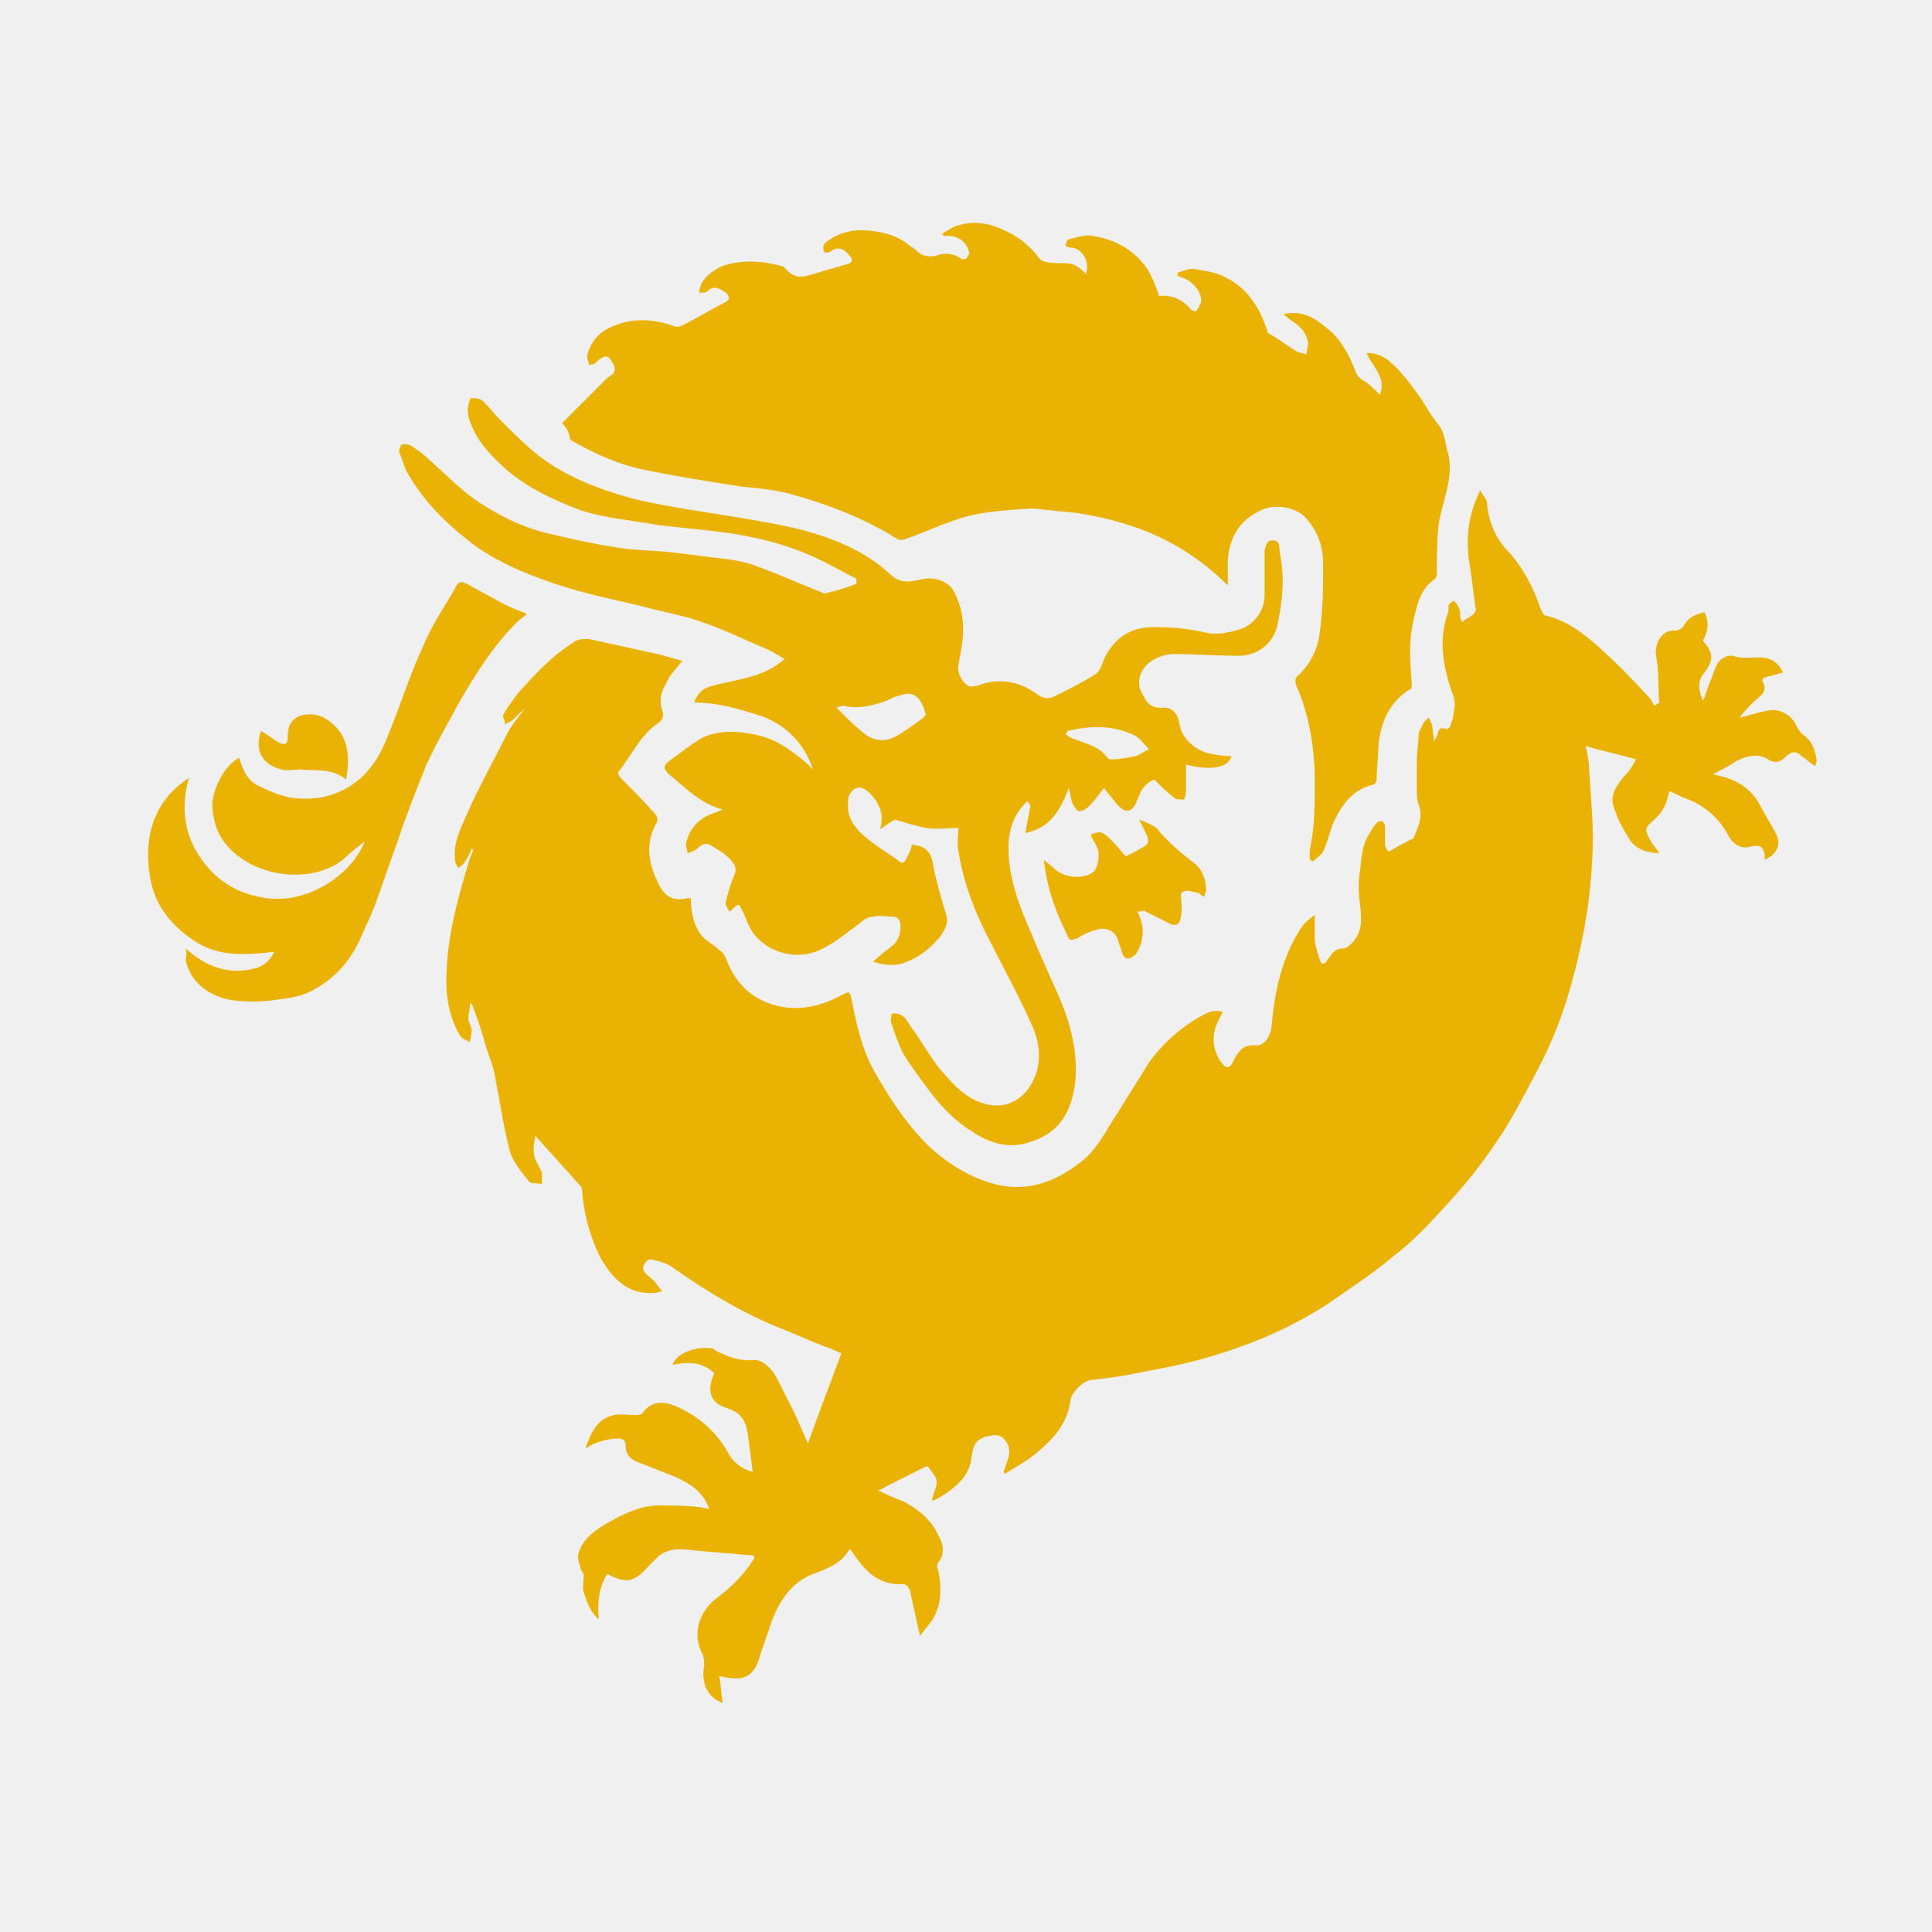
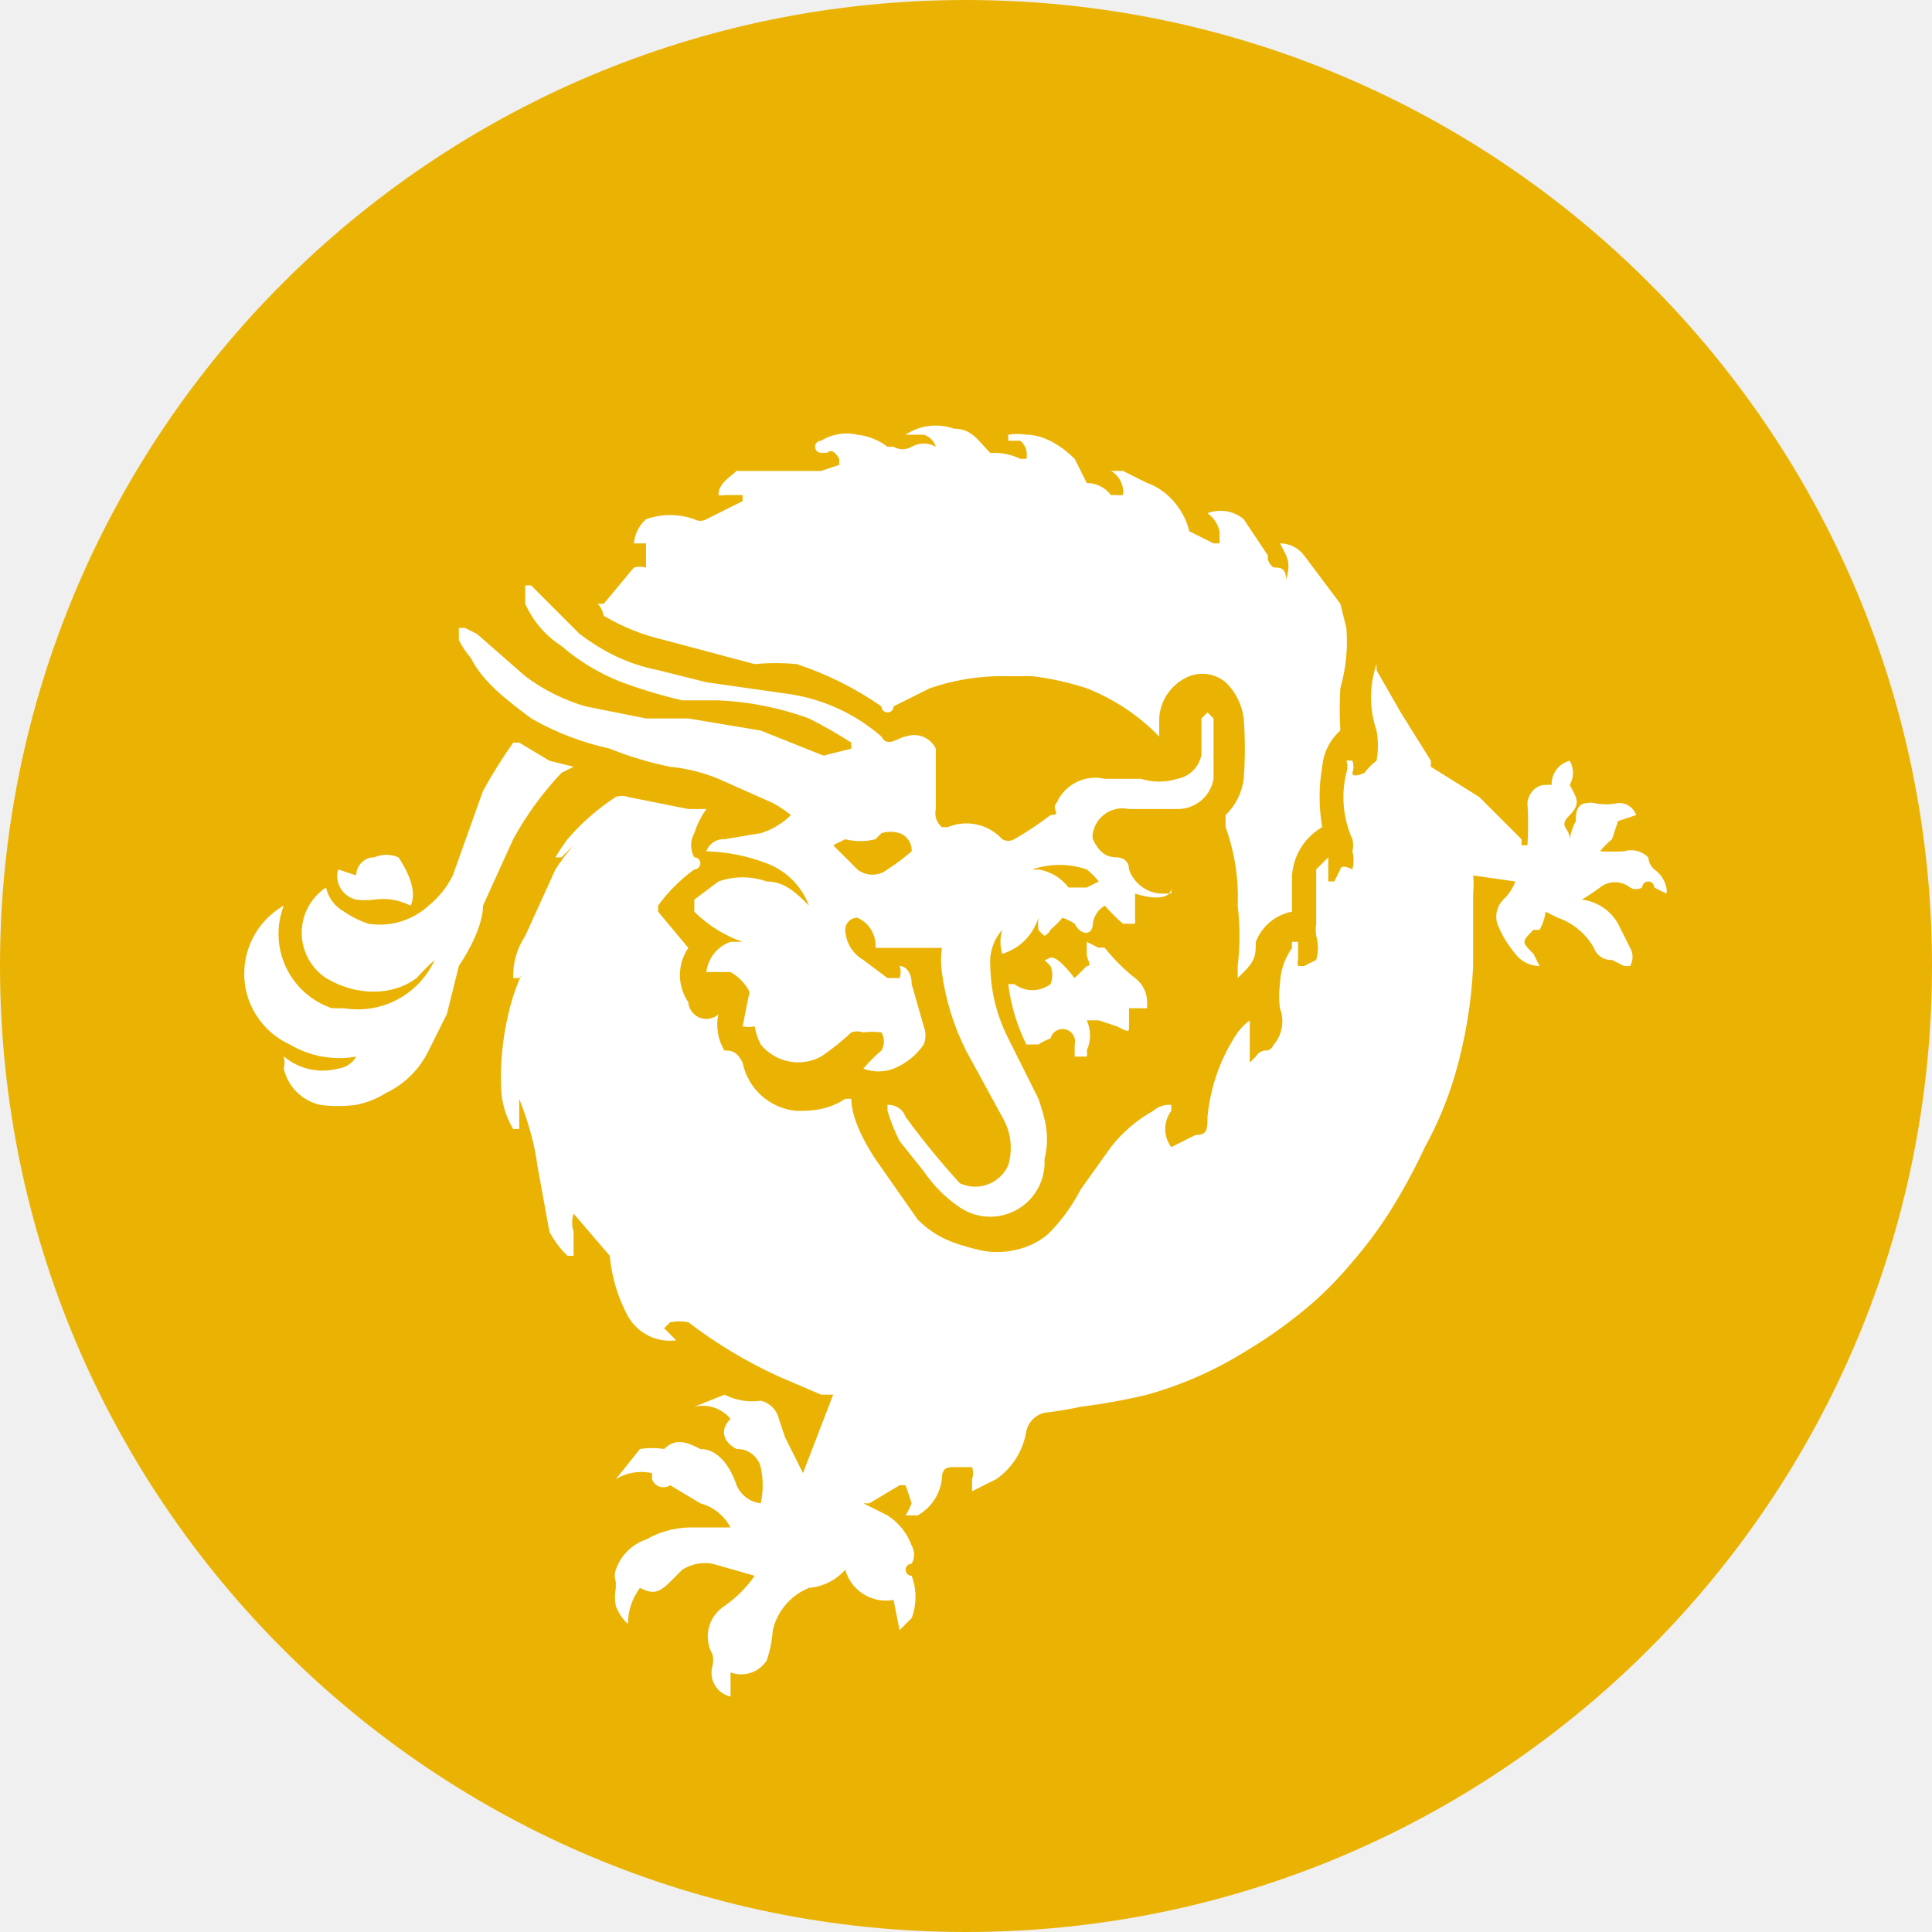
- <svg xmlns="http://www.w3.org/2000/svg" version="1.1" id="Layer_1" x="0px" y="0px" viewBox="0 0 115.5 115.5" style="enable-background:new 0 0 115.5 115.5;" xml:space="preserve" width="32" height="32">
-   <style type="text/css">
- 	.st0{fill:#EAB304;}
- </style>
-   <g>
-     <g>
-       <g>
-         <g>
-           <g>
-             <path class="st0" d="M32.3,96.2C32.2,96.1,32.4,96.3,32.3,96.2L32.3,96.2z" />
-           </g>
-         </g>
-       </g>
-     </g>
-     <g>
-       <g>
-         <path class="st0" d="M85.6,44.6c0.1-0.2,0.2-0.4,0.3-0.6c0.1-0.3,0.1-0.6,0.6-0.4c0,0,0.2-0.1,0.2-0.2c0.1-0.3,0.2-0.5,0.2-0.8     c0.1-0.4,0.1-0.8-0.1-1.2c-0.5-1.5-0.8-3-0.3-4.6c0.1-0.2,0.1-0.4,0.1-0.6c0-0.1,0.2-0.2,0.3-0.3c0.1,0.1,0.2,0.2,0.3,0.4     c0.1,0.2,0.1,0.4,0.1,0.6c0,0.1,0.1,0.2,0.1,0.3c0.2-0.2,0.5-0.3,0.7-0.5c0.1-0.1,0.2-0.3,0.1-0.4c-0.1-0.8-0.2-1.6-0.3-2.3     c-0.3-1.6-0.2-3.1,0.6-4.7c0.1,0.3,0.4,0.5,0.4,0.8c0.1,1.1,0.5,2.1,1.3,2.9c0.9,1,1.5,2.2,1.9,3.4c0.1,0.2,0.2,0.4,0.3,0.4     c1.3,0.3,2.3,1.1,3.2,1.9c1,0.9,2,1.9,2.9,2.9c0.2,0.2,0.3,0.4,0.4,0.6c0.1-0.1,0.2-0.1,0.3-0.2c-0.1-0.9,0-1.9-0.2-2.8     c-0.1-0.8,0.4-1.6,1.2-1.5c0.1,0,0.3-0.1,0.4-0.2c0.3-0.5,0.5-0.7,1.3-0.9c0.3,0.6,0.2,1.2-0.1,1.7c0.6,0.7,0.7,1.1,0.1,1.9     c-0.4,0.5-0.4,0.9-0.1,1.7c0.2-0.4,0.3-0.9,0.5-1.3c0.2-0.5,0.3-1.1,0.8-1.3c0.1-0.1,0.3-0.1,0.5-0.1c0.5,0.2,1,0.1,1.5,0.1     c0.8,0,1.2,0.3,1.5,0.9c-0.4,0.1-0.7,0.2-1.1,0.3c-0.1,0-0.2,0.2-0.1,0.3c0.3,0.6-0.2,0.8-0.6,1.2c-0.3,0.3-0.6,0.6-0.8,0.9     c0.5-0.1,1-0.3,1.6-0.4c0.7-0.2,1.5,0.2,1.8,0.9c0.1,0.2,0.3,0.5,0.5,0.6c0.5,0.4,0.6,0.9,0.7,1.4c0,0.1,0,0.2-0.1,0.4     c-0.3-0.2-0.5-0.4-0.8-0.6c-0.3-0.3-0.6-0.3-0.9,0c-0.3,0.3-0.6,0.5-1.1,0.2c-0.6-0.4-1.3-0.2-1.9,0.1c-0.4,0.3-0.9,0.5-1.4,0.8     c1.2,0.2,2.2,0.7,2.8,1.8c0.3,0.6,0.7,1.2,1,1.8c0.3,0.6,0,1.2-0.7,1.5c0-0.1,0-0.2,0-0.3c-0.1-0.5-0.3-0.6-0.8-0.5     c-0.6,0.2-1.1-0.1-1.4-0.7c-0.6-1.1-1.5-1.8-2.6-2.2c-0.3-0.1-0.6-0.3-0.9-0.4c-0.1,0.4-0.2,0.8-0.4,1.1     c-0.1,0.2-0.3,0.4-0.5,0.6c-0.6,0.5-0.6,0.6-0.2,1.3c0.1,0.2,0.3,0.4,0.5,0.7c-0.7,0-1.3-0.2-1.7-0.7c-0.4-0.6-0.8-1.3-1-2     c-0.3-0.7,0.1-1.3,0.6-1.9c0.3-0.3,0.5-0.6,0.7-1c-1-0.3-2-0.5-3-0.8c0.1,0.5,0.2,0.9,0.2,1.4c0.1,1.7,0.3,3.4,0.2,5.1     c-0.1,2.5-0.5,5-1.2,7.5c-0.5,1.9-1.2,3.7-2.1,5.4c-0.8,1.5-1.6,3.1-2.6,4.5c-0.8,1.2-1.7,2.3-2.7,3.4c-1,1.1-2.1,2.3-3.3,3.2     c-1.3,1.1-2.7,2-4,2.9c-2,1.3-4.3,2.3-6.6,3c-1.6,0.5-3.2,0.8-4.8,1.1c-0.9,0.2-1.8,0.3-2.7,0.4c-0.5,0.1-1.1,0.7-1.2,1.2     c-0.2,1.5-1.1,2.4-2.2,3.3c-0.5,0.4-1.1,0.7-1.7,1.1c0,0-0.1-0.1-0.1-0.1c0.1-0.3,0.2-0.6,0.3-0.9c0.1-0.4,0-0.8-0.3-1.1     c-0.3-0.3-0.7-0.2-1.1-0.1c-0.6,0.2-0.7,0.5-0.8,1.1c-0.1,1.2-0.9,1.9-1.9,2.5c-0.2,0.1-0.3,0.2-0.5,0.2c0.1-0.4,0.3-0.8,0.3-1.1     c0-0.3-0.3-0.6-0.5-0.9c-0.1-0.1-0.4,0.1-0.6,0.2c-0.6,0.3-1.2,0.6-1.8,0.9c-0.2,0.1-0.3,0.2-0.6,0.3c0.6,0.3,1.1,0.5,1.6,0.7     c0.9,0.5,1.6,1.1,2,2c0.3,0.5,0.4,1.1,0,1.6c-0.1,0.1-0.1,0.3,0,0.5c0.2,1,0.2,2.1-0.4,3c-0.2,0.3-0.5,0.6-0.7,0.9     c-0.2-0.9-0.4-1.8-0.6-2.7c0-0.1-0.2-0.4-0.4-0.4c-1.4,0.1-2.2-0.7-2.9-1.7c-0.1-0.1-0.1-0.2-0.3-0.4c-0.5,0.9-1.4,1.2-2.2,1.5     c-1.3,0.5-2,1.6-2.5,2.9c-0.2,0.7-0.5,1.4-0.7,2.1c-0.4,1.3-1.1,1.4-2.4,1.1c0.1,0.5,0.1,1,0.2,1.6c-0.9-0.3-1.3-1.2-1.1-2.2     c0-0.2,0-0.5-0.1-0.7c-0.7-1.3-0.1-2.7,0.9-3.4c0.8-0.6,1.6-1.4,2.1-2.2c0.1-0.1,0.1-0.3,0.1-0.3c-1.2-0.1-2.3-0.2-3.5-0.3     c-0.8-0.1-1.5-0.2-2.2,0.3c-0.2,0.2-0.4,0.4-0.6,0.6c-0.9,1-1.3,1.1-2.5,0.5c-0.5,0.8-0.6,1.7-0.5,2.7c-0.5-0.4-0.7-1-0.9-1.6     c-0.1-0.3,0-0.7,0-1c0-0.2-0.2-0.3-0.2-0.5c-0.1-0.3-0.2-0.6-0.1-0.9c0.3-0.9,1.1-1.4,1.8-1.8c0.9-0.5,1.9-1,3-1     c0.8,0,1.6,0,2.4,0.1c0.2,0,0.3,0.1,0.6,0.1c-0.4-1.1-1.2-1.5-2-1.9c-0.8-0.3-1.5-0.6-2.3-0.9c-0.5-0.2-0.7-0.5-0.7-1     c0-0.3-0.2-0.4-0.4-0.4c-0.7,0-1.4,0.2-2,0.6c0.3-0.9,0.7-1.8,1.7-2c0.4-0.1,0.9,0,1.3,0c0.1,0,0.3,0,0.4-0.1     c0.6-0.9,1.5-0.7,2.3-0.3c1.2,0.6,2.1,1.4,2.8,2.6c0.3,0.6,0.8,1,1.5,1.2c-0.1-0.8-0.2-1.6-0.3-2.3c-0.1-0.8-0.5-1.3-1.2-1.5     c-1-0.3-1.3-1-0.8-2.1c-0.7-0.7-1.6-0.7-2.5-0.5c0.3-0.8,1.5-1.1,2.3-1c0.1,0,0.2,0,0.2,0.1c0.8,0.4,1.5,0.7,2.4,0.6     c0.5,0,1,0.5,1.3,1c0.2,0.4,0.4,0.8,0.6,1.2c0.5,0.9,0.9,1.9,1.3,2.8c0.6-1.7,1.3-3.5,2-5.4c-0.3-0.1-0.6-0.3-1-0.4     c-1-0.4-1.9-0.8-2.9-1.2c-2.2-0.9-4.3-2.2-6.3-3.6c-0.3-0.2-0.7-0.3-1.1-0.4c-0.3-0.1-0.7,0.4-0.5,0.7c0.2,0.3,0.5,0.4,0.7,0.7     c0.1,0.1,0.2,0.3,0.4,0.5c-0.2,0-0.3,0.1-0.5,0.1c-1.6,0.1-2.5-0.9-3.2-2.1c-0.6-1.2-1-2.6-1.1-4c0-0.1,0-0.2-0.1-0.3     c-0.9-1-1.8-2-2.7-3c-0.1,0.6-0.2,1.1,0.1,1.6c0.1,0.2,0.2,0.4,0.3,0.6c0,0.2,0,0.5,0,0.7c-0.3-0.1-0.7,0-0.8-0.2     c-0.4-0.5-0.9-1.1-1.1-1.7c-0.4-1.5-0.6-3-0.9-4.5c-0.1-0.7-0.4-1.3-0.6-2c-0.2-0.8-0.5-1.6-0.8-2.4c0,0-0.1,0-0.1,0     c0,0.3-0.1,0.6-0.1,0.9c0,0.2,0.2,0.5,0.2,0.7c0,0.2-0.1,0.5-0.1,0.7c-0.2-0.1-0.5-0.2-0.6-0.4c-0.5-0.8-0.7-1.7-0.8-2.6     c-0.1-2.1,0.3-4.2,0.9-6.3c0.2-0.7,0.4-1.5,0.7-2.2c0,0-0.1,0-0.1-0.1c-0.1,0.3-0.2,0.5-0.4,0.8c-0.1,0.2-0.3,0.3-0.4,0.4     c-0.1-0.2-0.2-0.3-0.2-0.5c-0.1-1,0.3-1.8,0.7-2.7c0.7-1.6,1.6-3.2,2.4-4.8c0.3-0.6,0.7-1,1.1-1.6c-0.2,0.2-0.5,0.5-0.7,0.7     c-0.1,0.1-0.3,0.2-0.5,0.3c0-0.2-0.2-0.5-0.1-0.6c0.3-0.5,0.6-0.9,0.9-1.3c1-1.1,2-2.2,3.3-3c0.2-0.2,0.6-0.2,0.9-0.2     c1.4,0.3,2.7,0.6,4.1,0.9c0.5,0.1,1,0.3,1.5,0.4c-0.4,0.5-0.8,0.9-1,1.4c-0.3,0.5-0.4,1-0.2,1.6c0.1,0.3,0,0.5-0.2,0.7     c-1.1,0.7-1.6,1.9-2.4,2.9c-0.1,0.1,0,0.3,0.1,0.4c0.7,0.7,1.4,1.4,2.1,2.2c0.1,0.1,0.1,0.3,0.1,0.4c-0.7,1.2-0.6,2.3,0,3.6     c0.4,0.9,0.9,1.2,1.8,1c0.1,0,0.1,0,0.2,0c0,0.9,0.2,1.7,0.7,2.3c0.3,0.3,0.7,0.5,1,0.8c0.2,0.1,0.3,0.3,0.4,0.5     c0.6,1.6,1.7,2.6,3.4,2.9c1.2,0.2,2.4-0.1,3.5-0.7c0.4-0.2,0.5-0.3,0.6,0.2c0.3,1.5,0.6,3,1.4,4.4c0.9,1.6,1.9,3.1,3.2,4.4     c1.2,1.1,2.5,1.9,4,2.3c2,0.5,3.7-0.2,5.2-1.4c1-0.8,1.5-2,2.2-3c0.6-1,1.2-1.9,1.8-2.9c0.8-1.1,1.8-2,3-2.7     c0.4-0.2,0.8-0.5,1.4-0.3c-0.1,0.2-0.2,0.4-0.3,0.6c-0.4,0.8-0.3,1.7,0.2,2.4c0.3,0.4,0.5,0.4,0.7,0c0.3-0.6,0.6-1.1,1.4-1     c0.5,0,0.8-0.5,0.9-1c0.2-2.2,0.6-4.3,1.9-6.2c0.2-0.2,0.4-0.4,0.7-0.6c0,0.6,0,1.1,0,1.6c0.1,0.4,0.2,0.9,0.4,1.3     c0.1,0,0.1,0,0.2,0c0.1-0.1,0.2-0.3,0.3-0.4c0.2-0.3,0.4-0.5,0.8-0.5c0.2,0,0.4-0.2,0.5-0.3c0.7-0.7,0.6-1.5,0.5-2.4     c-0.1-0.6-0.1-1.3,0-1.9c0.1-0.8,0.1-1.6,0.6-2.3c0.1-0.2,0.2-0.4,0.4-0.6c0.1-0.1,0.2-0.1,0.3-0.1c0.1,0,0.2,0.2,0.2,0.3     c0,0.4,0,0.7,0,1.1c0,0.1,0.1,0.3,0.2,0.4c0.1,0,0.2-0.1,0.4-0.2c0.3-0.2,0.6-0.3,0.9-0.5c0.1,0,0.2-0.1,0.2-0.1     c0.2-0.5,0.5-1,0.4-1.7c-0.1-0.3-0.2-0.6-0.2-1c0-0.6,0-1.3,0-1.9c0-0.5,0.1-1,0.1-1.5c0-0.3,0.2-0.5,0.3-0.8     c0.1-0.1,0.2-0.2,0.3-0.3c0.1,0.1,0.1,0.2,0.2,0.4c0.1,0.5,0.1,1,0.2,1.5C85.4,44.6,85.5,44.6,85.6,44.6z" />
-         <path class="st0" d="M33.6,25.3c0.9-0.9,1.7-1.7,2.5-2.5c0.2-0.2,0.3-0.3,0.5-0.4c0.3-0.3,0.1-0.6-0.1-0.9     c-0.2-0.3-0.4-0.2-0.7,0c-0.1,0.1-0.1,0.1-0.2,0.2c-0.1,0.1-0.3,0.1-0.4,0.1c0-0.2-0.1-0.3-0.1-0.5c0.2-1,0.9-1.6,1.8-1.9     c1.1-0.4,2.3-0.3,3.4,0.1c0.2,0.1,0.4,0,0.6-0.1c0.8-0.4,1.6-0.9,2.4-1.3c0.4-0.2,0.3-0.4,0.1-0.6c-0.3-0.2-0.7-0.5-1.1-0.1     c-0.1,0.1-0.3,0.1-0.5,0.1c0-0.7,0.7-1.3,1.4-1.6c1.2-0.4,2.4-0.3,3.5,0c0.1,0,0.2,0.1,0.3,0.2c0.6,0.7,1.2,0.4,1.9,0.2     c0.6-0.2,1.1-0.3,1.7-0.5c0.4-0.1,0.4-0.3,0.2-0.5c-0.3-0.4-0.7-0.6-1.1-0.3c-0.1,0.1-0.2,0.1-0.4,0.1c-0.2-0.4,0-0.6,0.2-0.7     c0.8-0.6,1.7-0.7,2.6-0.6c0.8,0.1,1.6,0.3,2.3,0.9c0.1,0.1,0.2,0.1,0.3,0.2c0.3,0.3,0.6,0.5,1.2,0.4c0.5-0.2,1.1-0.2,1.6,0.2     c0.1,0,0.3,0,0.3-0.1c0.1-0.1,0.2-0.3,0.1-0.4c-0.1-0.5-0.6-0.9-1.2-0.9c-0.1,0-0.2,0-0.3,0c0,0,0-0.1-0.1-0.1     c0.3-0.2,0.6-0.4,0.9-0.5c0.9-0.3,1.8-0.2,2.7,0.2c0.9,0.4,1.6,0.9,2.2,1.7c0.1,0.2,0.5,0.3,0.7,0.3c0.6,0.1,1.2-0.1,1.7,0.3     c0.1,0.1,0.3,0.2,0.4,0.4c0.3-0.7-0.2-1.6-0.9-1.6c-0.1,0-0.3-0.1-0.3-0.1c0-0.1,0.1-0.4,0.2-0.4c0.5-0.1,1-0.3,1.4-0.2     c1.3,0.2,2.5,0.8,3.3,2c0.3,0.5,0.5,1,0.7,1.6c0.7-0.1,1.4,0.2,1.9,0.8c0.1,0.1,0.3,0.1,0.3,0.1c0.1-0.1,0.2-0.3,0.3-0.5     c0.1-0.6-0.5-1.3-1.1-1.5c-0.1,0-0.2-0.1-0.3-0.1c0-0.1,0-0.1,0-0.2c0.4-0.1,0.7-0.3,1.1-0.2c0.6,0.1,1.3,0.2,1.8,0.5     c1.4,0.7,2.1,2,2.5,3.3c0.7,0.4,1.2,0.8,1.7,1.1c0.2,0.1,0.4,0.1,0.6,0.2c0-0.2,0.1-0.5,0.1-0.7c-0.1-0.7-0.6-1.1-1.1-1.4     c-0.1-0.1-0.2-0.2-0.4-0.3c1.1-0.3,1.9,0.2,2.6,0.8c0.8,0.6,1.3,1.5,1.7,2.5c0.1,0.3,0.2,0.5,0.6,0.7c0.3,0.2,0.6,0.5,0.9,0.8     c0.4-1.1-0.5-1.7-0.8-2.5c0.8,0,1.3,0.4,1.7,0.8c0.6,0.6,1.1,1.3,1.6,2c0.3,0.5,0.6,1,1,1.5c0.4,0.5,0.4,1.2,0.6,1.8     c0.3,1.5-0.4,2.8-0.6,4.2c-0.1,0.9-0.1,1.8-0.1,2.8c0,0.1,0,0.3-0.1,0.4c-0.9,0.6-1.1,1.6-1.3,2.5c-0.3,1.3-0.2,2.5-0.1,3.8     c0,0.1,0,0.3-0.1,0.3c-1.3,0.8-1.8,2.1-1.9,3.5c0,0.6-0.1,1.2-0.1,1.9c0,0.1-0.1,0.3-0.2,0.3c-1.2,0.3-1.8,1.1-2.3,2.1     c-0.3,0.6-0.4,1.3-0.7,1.9c-0.1,0.2-0.4,0.4-0.6,0.6c-0.1,0-0.1-0.1-0.2-0.1c0-0.2,0-0.4,0-0.6c0.3-1.3,0.3-2.6,0.3-4     c0-2-0.3-4-1.1-5.8c-0.1-0.3-0.1-0.5,0.2-0.7c0.7-0.7,1.1-1.6,1.2-2.5c0.2-1.4,0.2-2.7,0.2-4.1c0-1-0.3-1.9-1-2.7     c-0.6-0.7-1.9-0.9-2.7-0.5c-1.3,0.6-1.9,1.6-2,3c0,0.5,0,0.9,0,1.5c-1.6-1.6-3.4-2.7-5.3-3.4c-1.1-0.4-2.3-0.7-3.5-0.9     c-0.6-0.1-1.2-0.1-1.8-0.2c-0.4,0-0.7-0.1-1.1-0.1c-1.7,0.1-3.4,0.2-4.9,0.8c-0.9,0.3-1.7,0.7-2.6,1c-0.2,0.1-0.5,0.1-0.6,0     c-1.9-1.2-4-2-6.1-2.6c-1-0.3-2-0.4-3.1-0.5c-1.9-0.3-3.9-0.6-5.8-1c-1.6-0.3-3.1-1-4.5-1.8C34,25.7,33.8,25.5,33.6,25.3z" />
-         <path class="st0" d="M73.6,45.2c-0.1,0.7-1.3,0.9-2.7,0.5c0,0.6,0,1.1,0,1.6c0,0.2-0.1,0.5-0.1,0.5c-0.2,0-0.5,0-0.6-0.1     c-0.4-0.3-0.8-0.7-1.2-1.1c-0.5,0.2-0.8,0.6-1,1.2c-0.3,0.8-0.7,0.9-1.3,0.2c-0.2-0.3-0.5-0.6-0.7-0.9c-0.3,0.4-0.6,0.8-0.9,1.1     c-0.2,0.2-0.4,0.3-0.6,0.3c-0.1,0-0.3-0.3-0.4-0.5c-0.1-0.3-0.1-0.5-0.2-0.9c-0.5,1.3-1.1,2.4-2.6,2.7c0.1-0.6,0.2-1.1,0.3-1.6     c0-0.1-0.1-0.2-0.2-0.3c-0.7,0.7-1,1.4-1.1,2.4c-0.1,2,0.6,3.8,1.4,5.6c0.6,1.5,1.3,2.9,1.9,4.4c0.5,1.3,0.8,2.8,0.7,4.2     c-0.2,1.9-0.9,3.4-3.2,3.9c-1,0.2-2-0.1-2.9-0.7c-1-0.6-1.8-1.4-2.5-2.3c-0.6-0.8-1.2-1.6-1.7-2.4c-0.3-0.6-0.5-1.2-0.7-1.8     c-0.1-0.2,0-0.4,0-0.6c0.7-0.1,0.9,0.4,1.1,0.7c0.6,0.8,1.1,1.7,1.7,2.5c0.7,0.8,1.4,1.7,2.5,2.1c1.6,0.6,2.8-0.3,3.3-1.6     c0.4-1.1,0.2-2.2-0.3-3.2c-0.7-1.6-1.6-3.2-2.4-4.8c-0.9-1.7-1.6-3.5-1.9-5.4c-0.1-0.5,0-1,0-1.4c-0.7,0-1.3,0.1-1.9,0     c-0.6-0.1-1.2-0.3-1.9-0.5c-0.2,0.1-0.5,0.3-0.9,0.6c0.1-0.3,0.1-0.4,0.1-0.6c0.1-0.7-0.6-1.7-1.2-1.9c-0.4-0.1-0.8,0.3-0.8,0.8     c-0.1,1,0.4,1.6,1.1,2.2c0.5,0.4,1.1,0.8,1.7,1.2c0.5,0.4,0.5,0.4,0.8-0.2c0.1-0.2,0.2-0.4,0.2-0.6c0,0,0.1,0,0.1,0     c0.8,0.1,1.1,0.5,1.2,1.3c0.2,1,0.5,2,0.8,3c0.1,0.5-0.2,0.9-0.4,1.2c-0.6,0.7-1.2,1.2-2,1.5c-0.7,0.3-1.3,0.2-2,0     c0.4-0.4,0.8-0.7,1.2-1c0.4-0.4,0.5-0.9,0.4-1.4c0-0.1-0.2-0.3-0.4-0.3c-0.4,0-0.8-0.1-1.2,0c-0.3,0-0.6,0.2-0.8,0.4     c-0.7,0.5-1.4,1.1-2.2,1.5c-1.3,0.7-2.9,0.4-3.9-0.6c-0.4-0.4-0.6-0.9-0.8-1.4c-0.1-0.2-0.2-0.4-0.3-0.6c-0.1,0-0.1,0-0.1,0     c-0.2,0.1-0.3,0.3-0.5,0.4c-0.1-0.2-0.3-0.5-0.2-0.6c0.1-0.5,0.3-1.1,0.5-1.6c0.1-0.2,0.1-0.4,0-0.6c-0.3-0.5-0.8-0.8-1.3-1.1     c-0.4-0.3-0.7-0.1-1,0.2c-0.2,0.1-0.4,0.2-0.5,0.2c0-0.2-0.1-0.4-0.1-0.5c0.2-1,0.8-1.6,1.7-1.9c0.1,0,0.2-0.1,0.5-0.2     c-1.4-0.4-2.2-1.3-3.2-2.1c-0.3-0.3-0.4-0.5,0-0.8c0.7-0.5,1.3-1,2-1.4c1.1-0.5,2.3-0.4,3.5-0.1c1.1,0.3,2,1,2.8,1.7     c0.1,0.1,0.2,0.2,0.3,0.3c-0.5-1.5-1.5-2.6-3.1-3.2c-1.3-0.4-2.5-0.8-4-0.8c0.2-0.6,0.6-0.9,1.1-1c0.7-0.2,1.4-0.3,2.1-0.5     c0.8-0.2,1.5-0.5,2.2-1.1c-0.5-0.3-0.8-0.5-1.3-0.7c-1.2-0.5-2.4-1.1-3.6-1.5c-1.1-0.4-2.3-0.6-3.4-0.9c-1.6-0.4-3.2-0.7-4.8-1.2     c-1.9-0.6-3.7-1.3-5.3-2.4c-1.6-1.2-3-2.5-4-4.2c-0.3-0.4-0.4-0.9-0.6-1.4c-0.1-0.1,0-0.4,0.1-0.5c0.1-0.1,0.4,0,0.5,0     c0.2,0.1,0.4,0.3,0.6,0.4c1.1,0.9,2.1,2,3.2,2.8c1.3,0.9,2.8,1.7,4.5,2.1c1.3,0.3,2.6,0.6,3.9,0.8c1.1,0.2,2.2,0.2,3.3,0.3     c0.8,0.1,1.6,0.2,2.4,0.3c0.9,0.1,1.9,0.2,2.7,0.5c1.4,0.5,2.7,1.1,4,1.6c0.1,0.1,0.3,0.1,0.5,0c0.5-0.1,1.1-0.3,1.6-0.5     c0-0.1,0-0.2,0-0.3c-1-0.5-2-1.1-3-1.5c-1.9-0.8-4-1.2-6-1.4c-0.9-0.1-1.9-0.2-2.8-0.3c-1.6-0.3-3.2-0.4-4.7-0.9     c-1.6-0.6-3.1-1.3-4.4-2.4c-1-0.9-1.9-1.8-2.3-3.2c0-0.2-0.1-0.4,0-0.6c0-0.2,0.1-0.5,0.2-0.5c0.2,0,0.5,0,0.7,0.2     c0.4,0.4,0.7,0.8,1.1,1.2c0.6,0.6,1.2,1.2,1.9,1.8c1.7,1.4,3.7,2.2,5.9,2.8c1.2,0.3,2.4,0.5,3.6,0.7c1.9,0.3,3.9,0.6,5.8,1     c2.2,0.5,4.4,1.3,6.1,2.9c0.7,0.6,1.3,0.3,2,0.2c0.7-0.1,1.5,0.2,1.8,0.9c0.7,1.4,0.5,2.8,0.2,4.2c-0.1,0.5,0.2,1.1,0.6,1.3     c0.1,0.1,0.4,0,0.5,0c1.3-0.5,2.5-0.3,3.6,0.5c0.4,0.3,0.7,0.3,1.1,0.1c0.8-0.4,1.6-0.8,2.4-1.3c0.3-0.2,0.4-0.7,0.6-1.1     c0.7-1.3,1.8-1.8,3.2-1.7c0.9,0,1.8,0.1,2.7,0.3c0.8,0.2,1.5,0,2.2-0.2c0.8-0.3,1.4-1.1,1.4-2c0-0.8,0-1.6,0-2.4     c0-0.1,0-0.2,0-0.3c0.1-0.3,0.1-0.6,0.5-0.6c0.4,0,0.4,0.4,0.4,0.7c0.3,1.4,0.2,2.8-0.1,4.2c-0.2,1.3-1.3,2.1-2.6,2     c-1.2,0-2.4-0.1-3.6-0.1c-0.8,0-2,0.5-2.1,1.6c0,0.2,0,0.4,0.1,0.6c0.3,0.6,0.5,1.1,1.4,1c0.4,0,0.8,0.3,0.9,0.9     c0.1,1,1.1,1.8,2.1,1.9C73.1,45.2,73.3,45.2,73.6,45.2z M50,42.3c0.6,0.6,1.1,1.1,1.6,1.5c0.6,0.5,1.3,0.6,2,0.2     c0.5-0.3,1.1-0.7,1.6-1.1c0.1-0.1,0.2-0.2,0.1-0.3c-0.1-0.5-0.4-1-0.8-1.1c-0.3-0.1-0.8,0.1-1.1,0.2c-0.2,0.1-0.4,0.2-0.7,0.3     c-0.7,0.2-1.4,0.4-2.2,0.2C50.4,42.2,50.3,42.2,50,42.3z M63.8,43.7c0,0.1,0,0.1-0.1,0.2c0.2,0.1,0.4,0.3,0.6,0.3     c0.7,0.3,1.4,0.4,1.9,1.1c0,0,0.1,0.1,0.2,0.1c0.5,0,1-0.1,1.5-0.2c0.3-0.1,0.5-0.3,0.8-0.4c-0.3-0.3-0.5-0.6-0.8-0.8     c0,0,0,0,0,0C66.5,43.3,65.1,43.4,63.8,43.7z" />
-         <path class="st0" d="M11.1,56.7c1.2,1.1,2.6,1.6,4.1,1.2c0.5-0.1,0.9-0.4,1.2-1c-1.7,0.2-3.3,0.3-4.7-0.6     c-1.4-0.9-2.4-2.1-2.7-3.7c-0.5-2.7,0.3-4.8,2.3-6.1c-0.5,1.7-0.3,3.4,0.7,4.8c0.8,1.2,2,2,3.4,2.3c2.9,0.7,5.7-1.4,6.4-3.3     c-0.5,0.4-0.9,0.7-1.3,1.1c-1.7,1.3-4.4,1.1-6.1-0.1c-1.1-0.8-1.6-1.7-1.7-3c-0.1-0.8,0.6-2.5,1.6-3c0.2,0.7,0.5,1.4,1.2,1.7     c0.6,0.3,1.3,0.6,2,0.7c1.6,0.2,3-0.2,4.2-1.3c0.6-0.6,1.1-1.4,1.4-2.2c0.8-1.9,1.4-3.9,2.3-5.8c0.5-1.2,1.3-2.3,1.9-3.4     c0.2-0.3,0.4-0.2,0.6-0.1c0.7,0.4,1.5,0.8,2.2,1.2c0.4,0.2,0.9,0.4,1.4,0.6c-0.2,0.2-0.4,0.3-0.6,0.5c-1.4,1.4-2.4,3-3.4,4.7     c-0.7,1.3-1.4,2.5-2,3.8c-0.6,1.5-1.2,3-1.7,4.5c-0.4,1.1-0.8,2.3-1.2,3.4c-0.3,0.9-0.7,1.7-1.1,2.6c-0.6,1.3-1.5,2.3-2.8,3     c-0.7,0.4-1.6,0.5-2.4,0.6c-0.8,0.1-1.6,0.1-2.4,0c-1.3-0.2-2.5-1-2.8-2.4C11.1,57.3,11.2,57,11.1,56.7z" />
-         <path class="st0" d="M70.6,53.4c0,0.5,0.1,1,0,1.4c-0.1,0.6-0.4,0.6-0.9,0.3c-0.4-0.2-0.8-0.4-1.2-0.6c-0.1-0.1-0.3,0-0.5,0     c0.4,0.8,0.4,1.5,0.1,2.2c-0.1,0.2-0.2,0.4-0.4,0.5c-0.3,0.2-0.5,0.1-0.6-0.2c-0.1-0.3-0.2-0.6-0.3-0.9c-0.2-0.5-0.8-0.7-1.3-0.5     c-0.4,0.1-0.8,0.3-1.1,0.5c-0.3,0.1-0.5,0.2-0.6-0.2c-0.7-1.4-1.2-2.8-1.4-4.5c0.2,0.2,0.4,0.3,0.6,0.5c0.6,0.6,1.8,0.7,2.4,0.2     c0.2-0.2,0.4-1,0.2-1.4c-0.1-0.3-0.3-0.5-0.4-0.8c0.6-0.2,0.6-0.5,2.1,1.3c0.4-0.2,0.8-0.4,1.1-0.6c0.4-0.2,0.2-0.6,0.1-0.8     c-0.1-0.2-0.2-0.4-0.4-0.8c0.3,0.1,0.5,0.2,0.7,0.3c0.2,0.1,0.4,0.2,0.5,0.4c0.6,0.7,1.3,1.3,2.1,1.9c0.5,0.4,0.7,1,0.7,1.6     c0,0.1-0.1,0.3-0.1,0.4c-0.1,0-0.2-0.1-0.3-0.2C70.9,53.2,70.9,53.2,70.6,53.4z" />
-         <path class="st0" d="M20.7,46.6c-0.9-0.7-1.8-0.5-2.7-0.6c-0.4,0-0.8,0.1-1.2,0c-1.1-0.3-1.6-1.1-1.2-2.3     c0.4,0.2,0.7,0.5,1.1,0.7c0.4,0.2,0.5,0,0.5-0.3c0-0.6,0.1-1,0.7-1.3c0.7-0.2,1.3-0.1,1.9,0.4C20.9,44.1,20.9,45.3,20.7,46.6z" />
-       </g>
-     </g>
+ <svg xmlns="http://www.w3.org/2000/svg" width="32" height="32">
+   <g fill="none">
+     <circle cx="16" cy="16" r="16" fill="#EAB304" />
+     <path d="m22.1 14.6.1-.2s0-.1.2 0a.6.6 0 0 0 0-.3.4.4 0 0 0 0-.2 1.7 1.7 0 0 1-.1-1.1.3.3 0 0 0 0-.2.3.3 0 0 1 .1 0 .3.3 0 0 1 0 .2c0 .1.2 0 .2 0a1 1 0 0 1 .2-.2 1.4 1.4 0 0 0 0-.5 1.7 1.7 0 0 1 0-1.1v.1l.4.7.5.8v.1l.8.5.7.7a.5.5 0 0 1 0 .1h.1a6.2 6.2 0 0 0 0-.7c0-.1.1-.3.3-.3h.1a.4.4 0 0 1 .3-.4.4.4 0 0 1 0 .4c.1.2.2.3 0 .5s0 .2 0 .4a.9.9 0 0 1 .1-.3c0-.1 0-.3.2-.3a.2.2 0 0 1 .1 0 .9.9 0 0 0 .4 0 .3.3 0 0 1 .3.2l-.3.1-.1.3a1.5 1.5 0 0 0-.2.2 3.4 3.4 0 0 0 .4 0 .4.4 0 0 1 .4.1.3.3 0 0 0 .1.2.5.5 0 0 1 .2.3.2.2 0 0 1 0 .1l-.2-.1a.1.1 0 0 0-.2 0 .2.2 0 0 1-.2 0 .4.4 0 0 0-.5 0 3.2 3.2 0 0 1-.3.2.8.8 0 0 1 .6.4l.2.4a.3.3 0 0 1 0 .3h-.1l-.2-.1a.3.3 0 0 1-.3-.2 1.1 1.1 0 0 0-.6-.5l-.2-.1a.8.8 0 0 1-.1.3.6.6 0 0 1-.1 0c-.2.2-.2.2 0 .4l.1.2a.5.5 0 0 1-.4-.2 1.8 1.8 0 0 1-.3-.5.4.4 0 0 1 .1-.4.8.8 0 0 0 .2-.3l-.7-.1a1.6 1.6 0 0 1 0 .3V16a7.7 7.7 0 0 1-.3 1.8 6 6 0 0 1-.5 1.2 9.5 9.5 0 0 1-.6 1.1 6.8 6.8 0 0 1-.6.8 5.9 5.9 0 0 1-.8.8 8 8 0 0 1-1 .7 6.2 6.2 0 0 1-1.6.7 9.8 9.8 0 0 1-1.1.2 6 6 0 0 1-.6.1.4.4 0 0 0-.3.3 1.2 1.2 0 0 1-.5.8l-.4.2v-.2a.3.3 0 0 0 0-.2h-.3c-.1 0-.2 0-.2.2a.8.8 0 0 1-.4.6H15a1.4 1.4 0 0 0 .1-.2l-.1-.3h-.1l-.5.3h-.1l.4.2a1 1 0 0 1 .4.5.3.3 0 0 1 0 .3.1.1 0 0 0 0 .2 1 1 0 0 1 0 .7l-.2.2-.1-.5a.7.7 0 0 1-.8-.5.9.9 0 0 1-.6.3 1 1 0 0 0-.6.7 2 2 0 0 1-.1.5.5.5 0 0 1-.6.2v.4a.4.4 0 0 1-.3-.5.4.4 0 0 0 0-.2.6.6 0 0 1 .2-.8 2 2 0 0 0 .5-.5l-.7-.2a.7.7 0 0 0-.5.1l-.2.2c-.2.2-.3.2-.5.1a1 1 0 0 0-.2.6.8.8 0 0 1-.2-.3.8.8 0 0 1 0-.3v-.1a.3.3 0 0 1 0-.2.8.8 0 0 1 .5-.5 1.5 1.5 0 0 1 .7-.2h.7a.8.8 0 0 0-.5-.4l-.5-.3a.2.2 0 0 1-.3-.1v-.1a.8.8 0 0 0-.6.1l.4-.5a1.3 1.3 0 0 1 .4 0c.2-.2.4-.1.6 0 .3 0 .5.3.6.6a.5.5 0 0 0 .4.3 1.4 1.4 0 0 0 0-.6.4.4 0 0 0-.4-.3c-.2-.1-.3-.3-.1-.5a.6.6 0 0 0-.6-.2l.5-.2a1 1 0 0 0 .6.1.4.4 0 0 1 .3.3l.1.3.3.6.5-1.3h-.2l-.7-.3a7.8 7.8 0 0 1-1.5-.9.8.8 0 0 0-.3 0l-.1.1.2.2a.8.8 0 0 1-.8-.4 2.6 2.6 0 0 1-.3-1l-.6-.7a.5.5 0 0 0 0 .3v.4h-.1a1.5 1.5 0 0 1-.3-.4l-.2-1.1a3.6 3.6 0 0 0-.1-.5 5.3 5.3 0 0 0-.2-.6v.5h-.1a1.4 1.4 0 0 1-.2-.7 4.6 4.6 0 0 1 .2-1.5 4.4 4.4 0 0 1 .2-.5.7.7 0 0 1-.1.2h-.1a1.2 1.2 0 0 1 .2-.7l.5-1.1a3.6 3.6 0 0 1 .3-.4l-.2.2h-.1a3.5 3.5 0 0 1 .2-.3 3.7 3.7 0 0 1 .8-.7.3.3 0 0 1 .2 0l1 .2h.3a1.4 1.4 0 0 0-.2.4.4.4 0 0 0 0 .4.1.1 0 0 1 0 .2 2.7 2.7 0 0 0-.6.6v.1l.5.6a.8.8 0 0 0 0 .9.3.3 0 0 0 .5.2.8.8 0 0 0 .1.6c.1 0 .2 0 .3.2a1 1 0 0 0 .9.8c.2 0 .5 0 .8-.2h.1c0 .3.2.7.4 1l.7 1c.3.3.6.4 1 .5.4.1.9 0 1.2-.3a3 3 0 0 0 .5-.7l.5-.7a2.3 2.3 0 0 1 .7-.6.4.4 0 0 1 .3-.1v.1a.5.5 0 0 0 0 .6c0 .1 0 .1 0 0l.4-.2c.2 0 .2-.1.2-.3a3 3 0 0 1 .5-1.4 1 1 0 0 1 .2-.2v.7l.1-.1a.2.2 0 0 1 .2-.1.2.2 0 0 0 .1-.1.6.6 0 0 0 .1-.6 1.4 1.4 0 0 1 0-.4 1.1 1.1 0 0 1 .2-.6.5.5 0 0 1 0-.1h.1v.3a.2.2 0 0 0 0 .1h.1l.2-.1a.7.7 0 0 0 0-.4.7.7 0 0 1 0-.2v-.9l.2-.2v.4h.2zM10 10l.5-.6a.4.4 0 0 1 .2 0V9h-.2V9a.6.6 0 0 1 .2-.4 1.2 1.2 0 0 1 .8 0 .2.2 0 0 0 .2 0l.6-.3v-.1h-.3a.2.2 0 0 1-.1 0c0-.2.2-.3.3-.4h1.4l.3-.1v-.1s-.1-.2-.2-.1h-.1a.1.1 0 0 1 0-.2.8.8 0 0 1 .6-.1 1 1 0 0 1 .5.2h.1a.3.3 0 0 0 .3 0 .4.4 0 0 1 .4 0 .3.3 0 0 0-.2-.2H15a.9.9 0 0 1 .8-.1c.3 0 .4.2.6.4a.6.6 0 0 0 .1 0 1 1 0 0 1 .4.1h.1a.3.3 0 0 0-.1-.3h-.2v-.1a.9.9 0 0 1 .3 0c.3 0 .6.2.8.4l.2.4a.5.5 0 0 1 .4.2h.1a.5.5 0 0 0 .1 0 .4.4 0 0 0-.2-.4h-.1.3l.4.2c.3.1.6.4.7.8l.4.2h.1v-.2a.5.5 0 0 0-.2-.3H20a.6.6 0 0 1 .6.1l.4.6a.2.2 0 0 0 .1.2c.1 0 .2 0 .2.2.1-.3 0-.4-.1-.6a.5.5 0 0 1 .4.2l.3.4.3.4.1.4a2.8 2.8 0 0 1-.1 1 6 6 0 0 0 0 .7.9.9 0 0 0-.3.6 2.9 2.9 0 0 0 0 1 1 1 0 0 0-.5.8v.6a.8.8 0 0 0-.6.5c0 .2 0 .3-.2.5l-.1.1V16a4.2 4.2 0 0 0 0-1 3.4 3.4 0 0 0-.2-1.3v-.2a1 1 0 0 0 .3-.6 6.7 6.7 0 0 0 0-1 1 1 0 0 0-.3-.6.6.6 0 0 0-.6-.1.8.8 0 0 0-.5.7v.3a3.4 3.4 0 0 0-1.2-.8 4.7 4.7 0 0 0-.9-.2h-.6a3.7 3.7 0 0 0-1.1.2l-.6.3a.1.1 0 0 1-.2 0 5.5 5.5 0 0 0-1.4-.7 3.6 3.6 0 0 0-.7 0l-1.5-.4a3.5 3.5 0 0 1-1-.4.4.4 0 0 0-.1-.2zm9.4 4.7c0 .2-.3.2-.6.1v.4a.5.5 0 0 1 0 .1h-.2a2.8 2.8 0 0 1-.3-.3.4.4 0 0 0-.2.3c0 .2-.2.2-.3 0a1 1 0 0 0-.2-.1 2.5 2.5 0 0 1-.2.2.2.2 0 0 1-.1.1.5.5 0 0 1-.1-.1.7.7 0 0 1 0-.2c-.1.3-.3.5-.6.6a.7.7 0 0 1 0-.4c.1 0 0 0 0 0a.8.8 0 0 0-.2.5c0 .5.1.9.3 1.3l.5 1c.1.3.2.6.1 1a.9.9 0 0 1-1.4.8 2.2 2.2 0 0 1-.6-.6l-.4-.5a3.2 3.2 0 0 1-.2-.5v-.1a.3.3 0 0 1 .3.2 13 13 0 0 0 .9 1.1.6.6 0 0 0 .8-.3 1 1 0 0 0-.1-.8l-.6-1.1a4.1 4.1 0 0 1-.4-1.3 1.5 1.5 0 0 1 0-.4h-1.1a.5.5 0 0 0-.3-.5.2.2 0 0 0-.2.2.6.6 0 0 0 .3.5l.4.3h.2a.3.3 0 0 0 0-.2c.1 0 .2.1.2.3l.2.7a.4.4 0 0 1 0 .3 1.1 1.1 0 0 1-.5.4.7.7 0 0 1-.5 0 2.5 2.5 0 0 1 .3-.3.3.3 0 0 0 0-.3 1.1 1.1 0 0 0-.3 0 .3.3 0 0 0-.2 0 4 4 0 0 1-.5.4.8.8 0 0 1-1-.2 1 1 0 0 1-.1-.3V17a.5.5 0 0 1-.2 0l.1-.5a.1.1 0 0 0 0-.1.8.8 0 0 0-.3-.3h-.4a.6.6 0 0 1 .4-.5h.2a2.1 2.1 0 0 1-.8-.5v-.2l.4-.3a1.2 1.2 0 0 1 .8 0c.3 0 .5.2.7.4a1.2 1.2 0 0 0-.7-.7 3 3 0 0 0-1-.2.3.3 0 0 1 .3-.2l.6-.1a1.2 1.2 0 0 0 .5-.3 2 2 0 0 0-.3-.2l-.9-.4a2.8 2.8 0 0 0-.8-.2 5.6 5.6 0 0 1-1-.3 4.6 4.6 0 0 1-1.3-.5c-.4-.3-.8-.6-1-1a1.4 1.4 0 0 1-.2-.3v-.2h.1l.2.1.8.7a3.1 3.1 0 0 0 1 .5l1 .2h.7l.6.1.6.1 1 .4a.1.1 0 0 0 .1 0l.4-.1v-.1a7.8 7.8 0 0 0-.7-.4 5 5 0 0 0-1.5-.3h-.6a8.4 8.4 0 0 1-1-.3 3.4 3.4 0 0 1-1-.6 1.6 1.6 0 0 1-.6-.7v-.3a.2.2 0 0 1 .1 0l.3.3.5.5c.4.3.8.5 1.3.6l.8.2 1.4.2a3 3 0 0 1 1.5.7c.1.2.3 0 .4 0a.4.4 0 0 1 .5.2v1a.3.3 0 0 0 .1.3h.1a.8.8 0 0 1 .9.2.2.2 0 0 0 .2 0 5.3 5.3 0 0 0 .6-.4c.2 0 0-.1.1-.2a.7.7 0 0 1 .8-.4h.6a1 1 0 0 0 .6 0 .5.5 0 0 0 .4-.4v-.6l.1-.1.1.1v1a.6.6 0 0 1-.6.5h-.8a.5.5 0 0 0-.6.4.3.3 0 0 0 0 .1c.1.2.2.3.4.3 0 0 .2 0 .2.2a.6.6 0 0 0 .5.4h.2zm-5.6-.7.4.4a.4.4 0 0 0 .5 0 3.6 3.6 0 0 0 .4-.3.3.3 0 0 0-.2-.3.5.5 0 0 0-.3 0l-.1.1a1 1 0 0 1-.5 0l-.2.1zm3.3.4a.3.3 0 0 0 .1 0 .8.8 0 0 1 .5.3h.3l.2-.1a1.4 1.4 0 0 0-.2-.2 1.4 1.4 0 0 0-.9 0zm-12.5 3a1 1 0 0 0 1 .3.4.4 0 0 0 .3-.2 1.6 1.6 0 0 1-1.1-.2 1.3 1.3 0 0 1-.7-.8 1.3 1.3 0 0 1 .6-1.5 1.3 1.3 0 0 0 .8 1.7h.2a1.4 1.4 0 0 0 1.5-.8 3.5 3.5 0 0 0-.3.3c-.4.3-1 .3-1.5 0a.9.9 0 0 1 0-1.5.6.6 0 0 0 .3.4 1.6 1.6 0 0 0 .4.2 1.2 1.2 0 0 0 1-.3 1.5 1.5 0 0 0 .4-.5l.5-1.4a8.8 8.8 0 0 1 .5-.8h.1l.5.3.4.1-.2.1a5.3 5.3 0 0 0-.8 1.1L8 15c0 .3-.2.7-.4 1l-.2.8-.3.6a1.5 1.5 0 0 1-.7.7 1.5 1.5 0 0 1-.5.2 2.3 2.3 0 0 1-.6 0 .8.8 0 0 1-.6-.6.4.4 0 0 0 0-.2zm14.1-.8v.4c0 .1 0 .1-.2 0l-.3-.1H18a.6.6 0 0 1 0 .5.2.2 0 0 1 0 .1h-.2v-.2a.2.2 0 0 0-.4-.1.9.9 0 0 0-.2.1H17a3.1 3.1 0 0 1-.3-1h.1a.5.5 0 0 0 .6 0 .4.4 0 0 0 0-.3l-.1-.1c.1 0 .1-.2.5.3l.2-.2c.1 0 0-.1 0-.2v-.2l.2.1a.2.2 0 0 1 .1 0 3 3 0 0 0 .5.5.5.5 0 0 1 .2.4v.1h-.4zM6.8 15a1 1 0 0 0-.6-.1 1.1 1.1 0 0 1-.3 0 .4.4 0 0 1-.3-.5l.3.1a.3.3 0 0 1 .3-.3.5.5 0 0 1 .4 0c.2.3.3.6.2.8z" fill="#FFF" />
  </g>
</svg>
